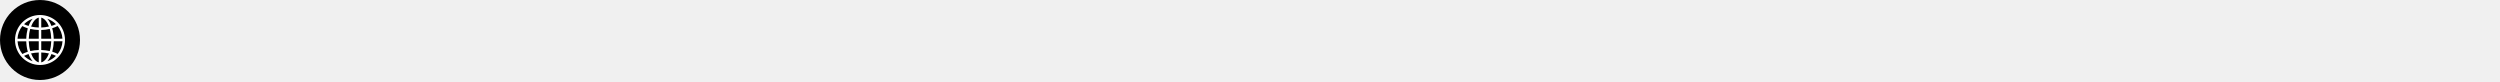
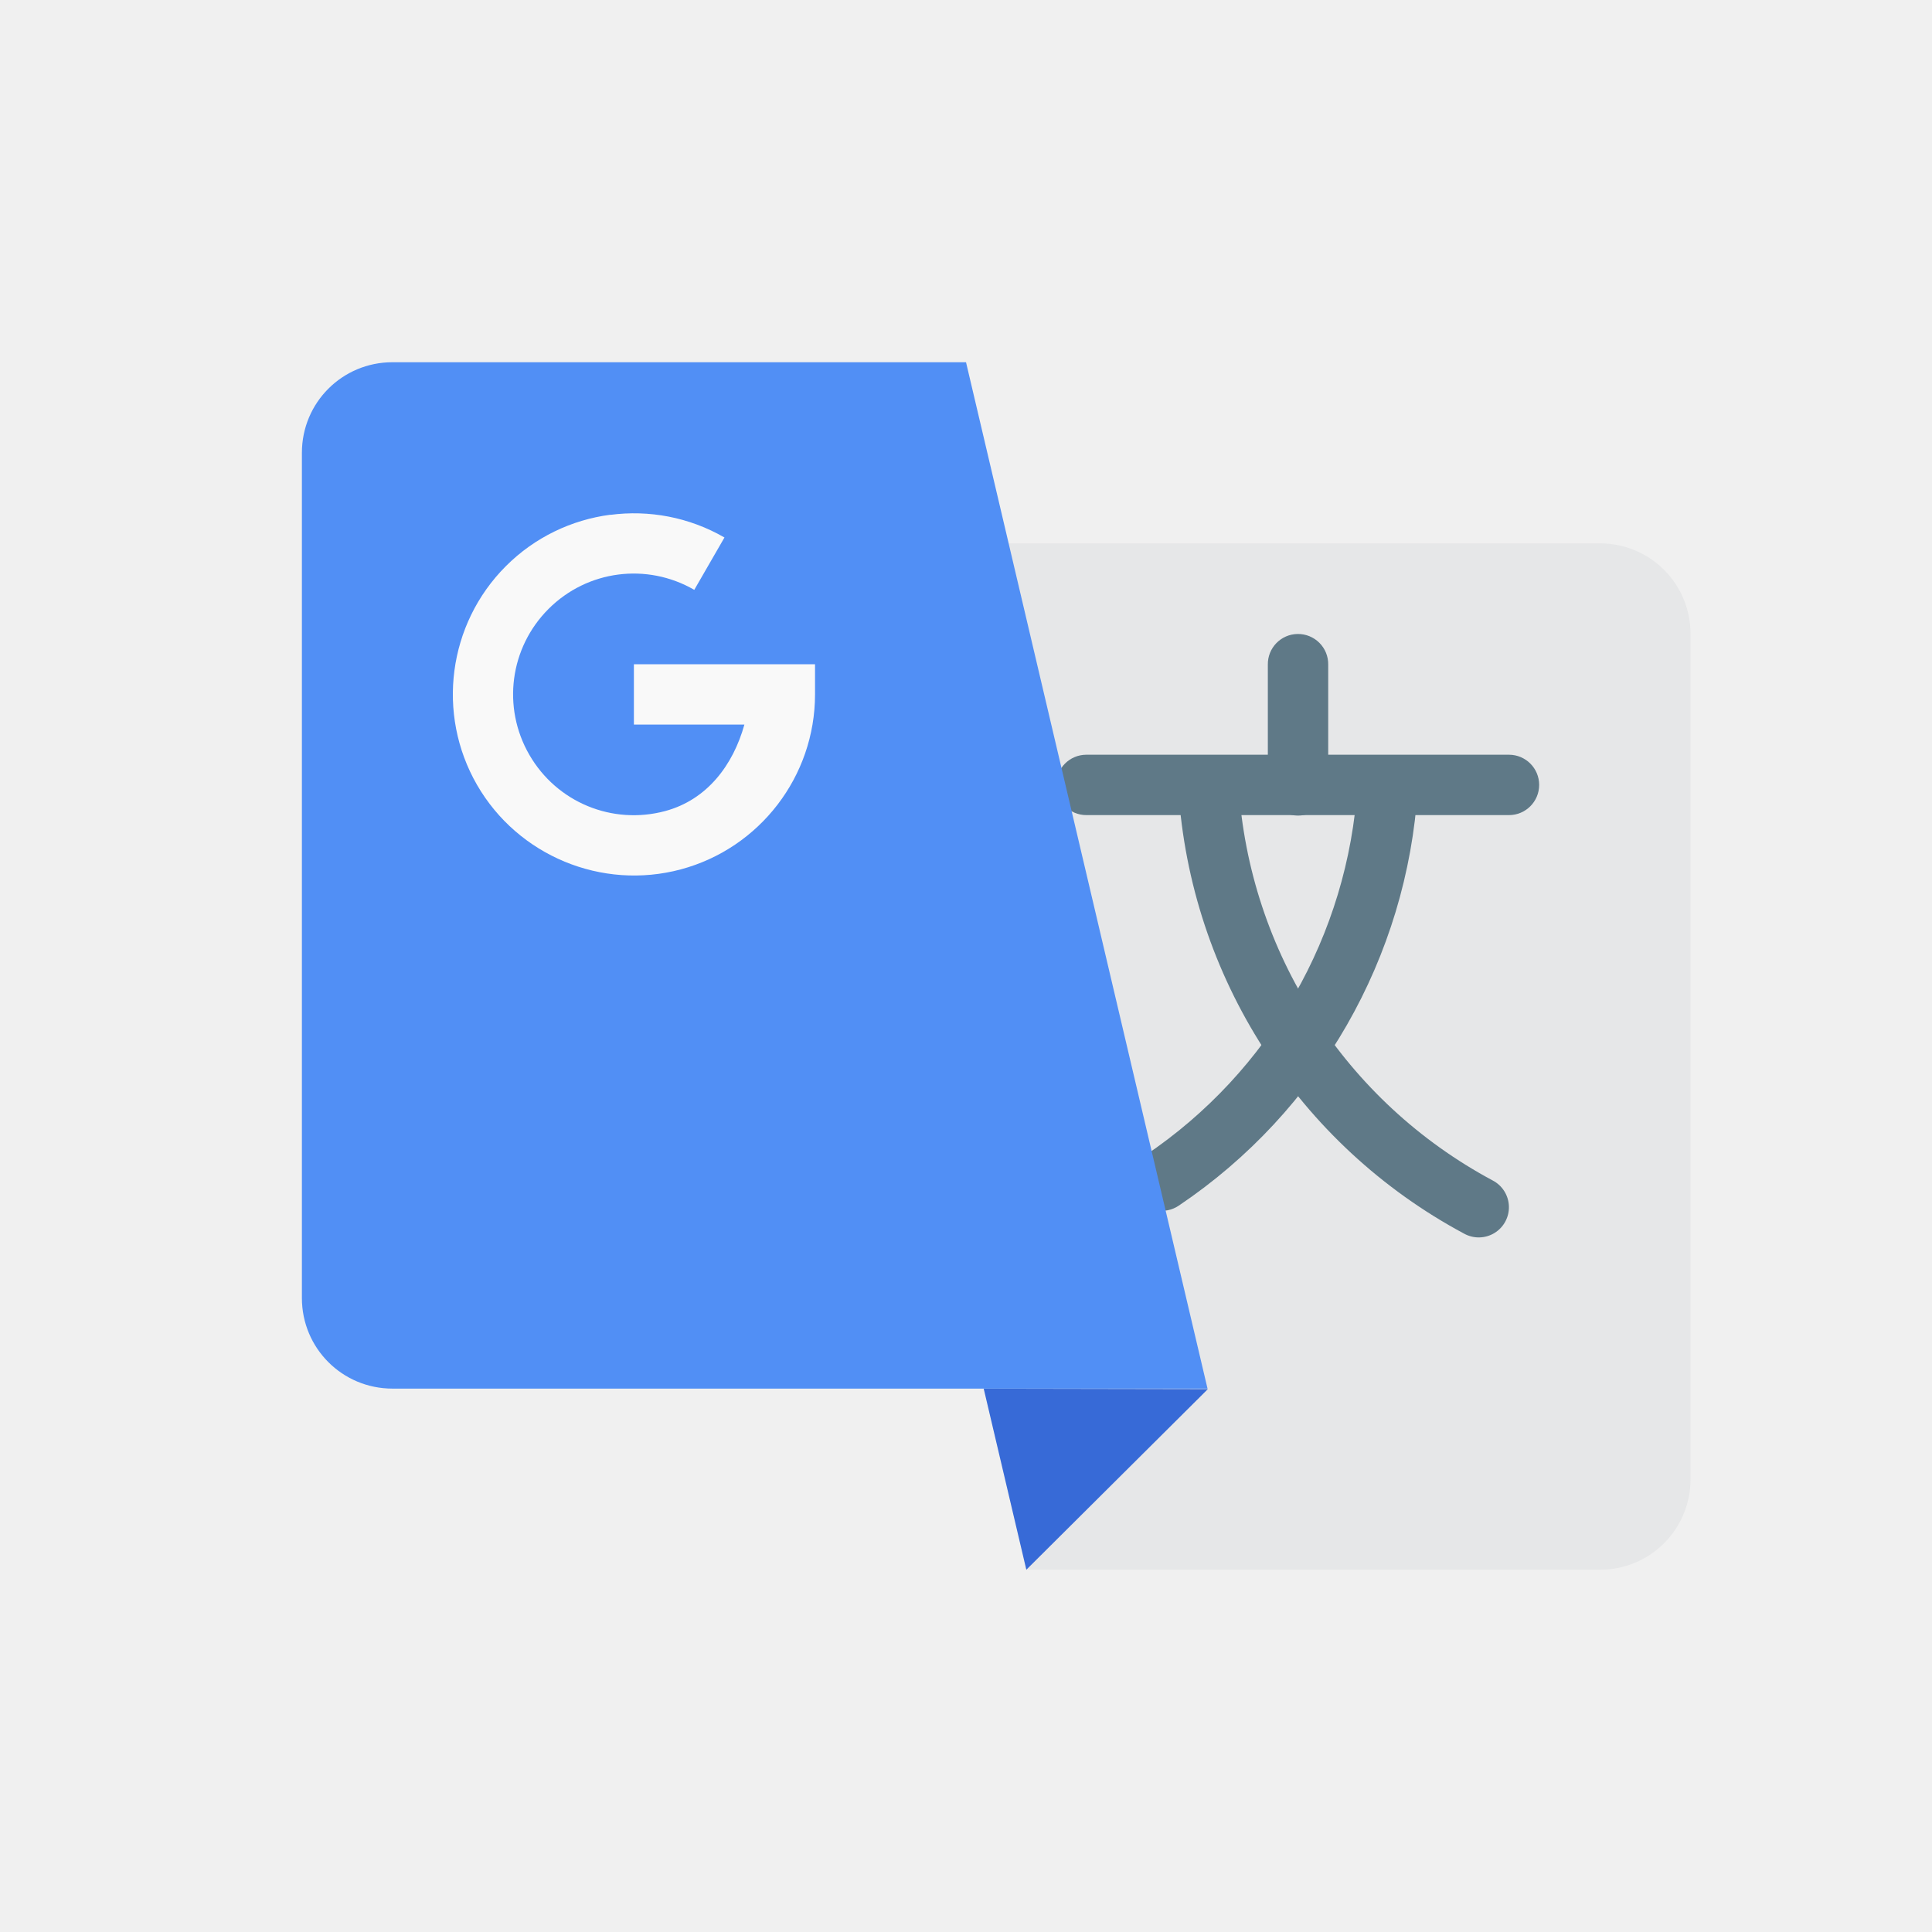
- <svg xmlns="http://www.w3.org/2000/svg" id="Layer_1" style="enable-background:new 0 0 128 128;" version="1.1" viewBox="0 0 4000 130" xml:space="preserve">
-   <style type="text/css">
- 	.st0{fill:#FFFFFF;}
- </style>
-   <g>
-     <circle cx="64" cy="64" r="64" />
+ <svg xmlns="http://www.w3.org/2000/svg" height="40" id="svg4063" version="1.1" viewBox="0 0 30 32" width="40">
+   <defs id="defs4065" />
+   <g id="layer1" transform="translate(0,-1020.362)">
+     <g id="g7966" transform="translate(-766.4966,-562.0323)">
+       <g id="g8027">
+         <path d="m 778.497,1591.394 13.5,0 c 0.831,0 1.5,0.669 1.5,1.5 l 0,14 c 0,0.831 -0.669,1.5 -1.5,1.5 l -9.5,0 z" id="path5424" style="opacity:1;fill:#e6e7e8;fill-opacity:1;stroke:none;stroke-width:1;stroke-linecap:round;stroke-linejoin:round;stroke-miterlimit:4.1;stroke-dasharray:none" />
+         <path d="m 785.503,1605.402 -3.007,2.992 -0.706,-2.999 z" id="path5426" style="opacity:1;fill:#376ad7;fill-opacity:1;stroke:none;stroke-width:1;stroke-linecap:round;stroke-linejoin:round;stroke-miterlimit:4.1;stroke-dasharray:none" />
+         <path d="m 783.49,1594.895 a 0.5,0.5 0 1 0 0,1 l 7,0 a 0.5,0.5 0 1 0 0,-1 l -7,0 z" id="path5432" style="color:#000000;font-style:normal;font-variant:normal;font-weight:normal;font-stretch:normal;font-size:medium;line-height:normal;font-family:sans-serif;text-indent:0;text-align:start;text-decoration:none;text-decoration-line:none;text-decoration-style:solid;text-decoration-color:#000000;letter-spacing:normal;word-spacing:normal;text-transform:none;direction:ltr;block-progression:tb;writing-mode:lr-tb;baseline-shift:baseline;text-anchor:start;white-space:normal;clip-rule:nonzero;display:inline;overflow:visible;visibility:visible;opacity:1;isolation:auto;mix-blend-mode:normal;color-interpolation:sRGB;color-interpolation-filters:linearRGB;solid-color:#000000;solid-opacity:1;fill:#5f7987;fill-opacity:1;fill-rule:evenodd;stroke:none;stroke-width:1px;stroke-linecap:round;stroke-linejoin:round;stroke-miterlimit:4;stroke-dasharray:none;stroke-dashoffset:0;stroke-opacity:1;color-rendering:auto;image-rendering:auto;shape-rendering:auto;text-rendering:auto;enable-background:accumulate" />
+         <path d="m 785.475,1594.926 a 0.5,0.5 0 0 0 -0.461,0.537 c 0.197,3.108 1.989,5.895 4.734,7.365 a 0.5,0.5 0 1 0 0.473,-0.881 c -2.442,-1.307 -4.034,-3.783 -4.209,-6.547 a 0.5,0.5 0 0 0 -0.537,-0.475 z" id="path5434" style="color:#000000;font-style:normal;font-variant:normal;font-weight:normal;font-stretch:normal;font-size:medium;line-height:normal;font-family:sans-serif;text-indent:0;text-align:start;text-decoration:none;text-decoration-line:none;text-decoration-style:solid;text-decoration-color:#000000;letter-spacing:normal;word-spacing:normal;text-transform:none;direction:ltr;block-progression:tb;writing-mode:lr-tb;baseline-shift:baseline;text-anchor:start;white-space:normal;clip-rule:nonzero;display:inline;overflow:visible;visibility:visible;opacity:1;isolation:auto;mix-blend-mode:normal;color-interpolation:sRGB;color-interpolation-filters:linearRGB;solid-color:#000000;solid-opacity:1;fill:#5f7987;fill-opacity:1;fill-rule:nonzero;stroke:none;stroke-width:1;stroke-linecap:round;stroke-linejoin:round;stroke-miterlimit:4;stroke-dasharray:none;stroke-dashoffset:0;stroke-opacity:1;color-rendering:auto;image-rendering:auto;shape-rendering:auto;text-rendering:auto;enable-background:accumulate" />
+         <path d="m 788.504,1594.92 a 0.5,0.5 0 0 0 -0.523,0.477 c -0.156,2.482 -1.456,4.749 -3.52,6.137 a 0.5,0.5 0 0 0 0.559,0.83 c 2.321,-1.561 3.784,-4.113 3.959,-6.904 a 0.5,0.5 0 0 0 -0.475,-0.539 z" id="path5436" style="color:#000000;font-style:normal;font-variant:normal;font-weight:normal;font-stretch:normal;font-size:medium;line-height:normal;font-family:sans-serif;text-indent:0;text-align:start;text-decoration:none;text-decoration-line:none;text-decoration-style:solid;text-decoration-color:#000000;letter-spacing:normal;word-spacing:normal;text-transform:none;direction:ltr;block-progression:tb;writing-mode:lr-tb;baseline-shift:baseline;text-anchor:start;white-space:normal;clip-rule:nonzero;display:inline;overflow:visible;visibility:visible;opacity:1;isolation:auto;mix-blend-mode:normal;color-interpolation:sRGB;color-interpolation-filters:linearRGB;solid-color:#000000;solid-opacity:1;fill:#5f7987;fill-opacity:1;fill-rule:nonzero;stroke:none;stroke-width:1;stroke-linecap:round;stroke-linejoin:round;stroke-miterlimit:4;stroke-dasharray:none;stroke-dashoffset:0;stroke-opacity:1;color-rendering:auto;image-rendering:auto;shape-rendering:auto;text-rendering:auto;enable-background:accumulate" />
+         <path d="m 786.988,1592.895 a 0.5,0.5 0 0 0 -0.492,0.508 l 0,2 a 0.5,0.5 0 1 0 1,0 l 0,-2 a 0.5,0.5 0 0 0 -0.508,-0.508 z" id="path5438" style="color:#000000;font-style:normal;font-variant:normal;font-weight:normal;font-stretch:normal;font-size:medium;line-height:normal;font-family:sans-serif;text-indent:0;text-align:start;text-decoration:none;text-decoration-line:none;text-decoration-style:solid;text-decoration-color:#000000;letter-spacing:normal;word-spacing:normal;text-transform:none;direction:ltr;block-progression:tb;writing-mode:lr-tb;baseline-shift:baseline;text-anchor:start;white-space:normal;clip-rule:nonzero;display:inline;overflow:visible;visibility:visible;opacity:1;isolation:auto;mix-blend-mode:normal;color-interpolation:sRGB;color-interpolation-filters:linearRGB;solid-color:#000000;solid-opacity:1;fill:#5f7987;fill-opacity:1;fill-rule:evenodd;stroke:none;stroke-width:1px;stroke-linecap:round;stroke-linejoin:round;stroke-miterlimit:4;stroke-dasharray:none;stroke-dashoffset:0;stroke-opacity:1;color-rendering:auto;image-rendering:auto;shape-rendering:auto;text-rendering:auto;enable-background:accumulate" />
+         <path d="m 785.497,1605.394 -13.5,0 c -0.831,0 -1.5,-0.669 -1.5,-1.5 l 0,-14 c 0,-0.831 0.669,-1.5 1.5,-1.5 l 9.5,0 z" id="path5440" style="opacity:1;fill:#518ff5;fill-opacity:1;stroke:none;stroke-width:1;stroke-linecap:round;stroke-linejoin:round;stroke-miterlimit:4.1;stroke-dasharray:none" />
+         <path d="m 775.605,1590.92 c -0.639,0.084 -1.251,0.372 -1.73,0.852 -0.959,0.959 -1.154,2.449 -0.477,3.623 0.678,1.174 2.066,1.749 3.375,1.399 1.309,-0.351 2.223,-1.543 2.223,-2.898 l 0,-0.5 -3,0 0,1 1.83,0 c -0.186,0.668 -0.616,1.245 -1.312,1.432 -0.877,0.235 -1.796,-0.145 -2.25,-0.932 -0.454,-0.786 -0.324,-1.774 0.318,-2.416 0.642,-0.642 1.628,-0.77 2.414,-0.316 l 0.5,-0.867 c -0.587,-0.339 -1.252,-0.459 -1.891,-0.375 z" id="path5444" style="color:#000000;font-style:normal;font-variant:normal;font-weight:normal;font-stretch:normal;font-size:medium;line-height:normal;font-family:sans-serif;text-indent:0;text-align:start;text-decoration:none;text-decoration-line:none;text-decoration-style:solid;text-decoration-color:#000000;letter-spacing:normal;word-spacing:normal;text-transform:none;direction:ltr;block-progression:tb;writing-mode:lr-tb;baseline-shift:baseline;text-anchor:start;white-space:normal;clip-rule:nonzero;display:inline;overflow:visible;visibility:visible;opacity:1;isolation:auto;mix-blend-mode:normal;color-interpolation:sRGB;color-interpolation-filters:linearRGB;solid-color:#000000;solid-opacity:1;fill:#f9f9f9;fill-opacity:1;fill-rule:nonzero;stroke:none;stroke-width:1;stroke-linecap:butt;stroke-linejoin:miter;stroke-miterlimit:4.1;stroke-dasharray:none;stroke-dashoffset:0;stroke-opacity:1;color-rendering:auto;image-rendering:auto;shape-rendering:auto;text-rendering:auto;enable-background:accumulate" />
+       </g>
+     </g>
  </g>
-   <path class="st0" d="M64,24c-22.1,0-40,17.9-40,40s17.9,40,40,40s40-17.9,40-40S86.1,24,64,24z M66,48c4.7-0.1,9.3-0.7,13.6-1.7  C81,51,81.8,56.3,82,62H66V48z M66,44V28.2c5,1.2,9.4,6.5,12.3,14.2C74.4,43.3,70.3,43.9,66,44z M62,28.2V44  c-4.3-0.1-8.4-0.6-12.3-1.5C52.6,34.8,57,29.4,62,28.2z M62,48v14H46c0.2-5.7,1-11,2.4-15.7C52.7,47.3,57.3,47.8,62,48z M42,62H28  c0.4-7.7,3.2-14.7,7.7-20.3c2.6,1.4,5.5,2.6,8.7,3.6C43.1,50.2,42.2,55.9,42,62z M42,66c0.2,6.1,1,11.7,2.5,16.8  c-3.2,1-6.1,2.2-8.7,3.6c-4.5-5.7-7.3-12.7-7.7-20.3H42V66z M46,66h16v14c-4.7,0.1-9.3,0.7-13.6,1.7C47,77,46.2,71.7,46,66z M62,84  v15.7c-5-1.2-9.4-6.5-12.3-14.2C53.6,84.7,57.7,84.1,62,84z M66,99.8V84c4.3,0.1,8.4,0.6,12.3,1.5C75.4,93.2,71,98.6,66,99.8z   M66,80V66h16c-0.2,5.7-1,11-2.4,15.7C75.3,80.7,70.7,80.2,66,80z M86,66h14c-0.4,7.7-3.2,14.7-7.7,20.3c-2.6-1.4-5.5-2.6-8.7-3.6  C84.9,77.7,85.8,72.1,86,66z M86,62c-0.2-6.1-1-11.7-2.5-16.8c3.2-1,6.1-2.2,8.7-3.6c4.5,5.7,7.3,12.7,7.7,20.3L86,62L86,62z   M89.5,38.6c-2.2,1.1-4.6,2.1-7.2,2.9c-1.7-4.6-3.9-8.5-6.6-11.5C80.9,31.8,85.6,34.8,89.5,38.6z M52.3,30  c-2.6,2.9-4.8,6.8-6.6,11.5c-2.6-0.8-5-1.7-7.2-2.8C42.4,34.7,47.1,31.8,52.3,30z M38.5,89.4c2.2-1.1,4.6-2.1,7.2-2.9  c1.7,4.6,3.9,8.5,6.6,11.5C47.1,96.2,42.4,93.2,38.5,89.4z M75.7,98c2.6-2.9,4.9-6.9,6.6-11.5c2.6,0.8,5,1.7,7.2,2.9  C85.6,93.2,80.9,96.2,75.7,98z" />
</svg>
